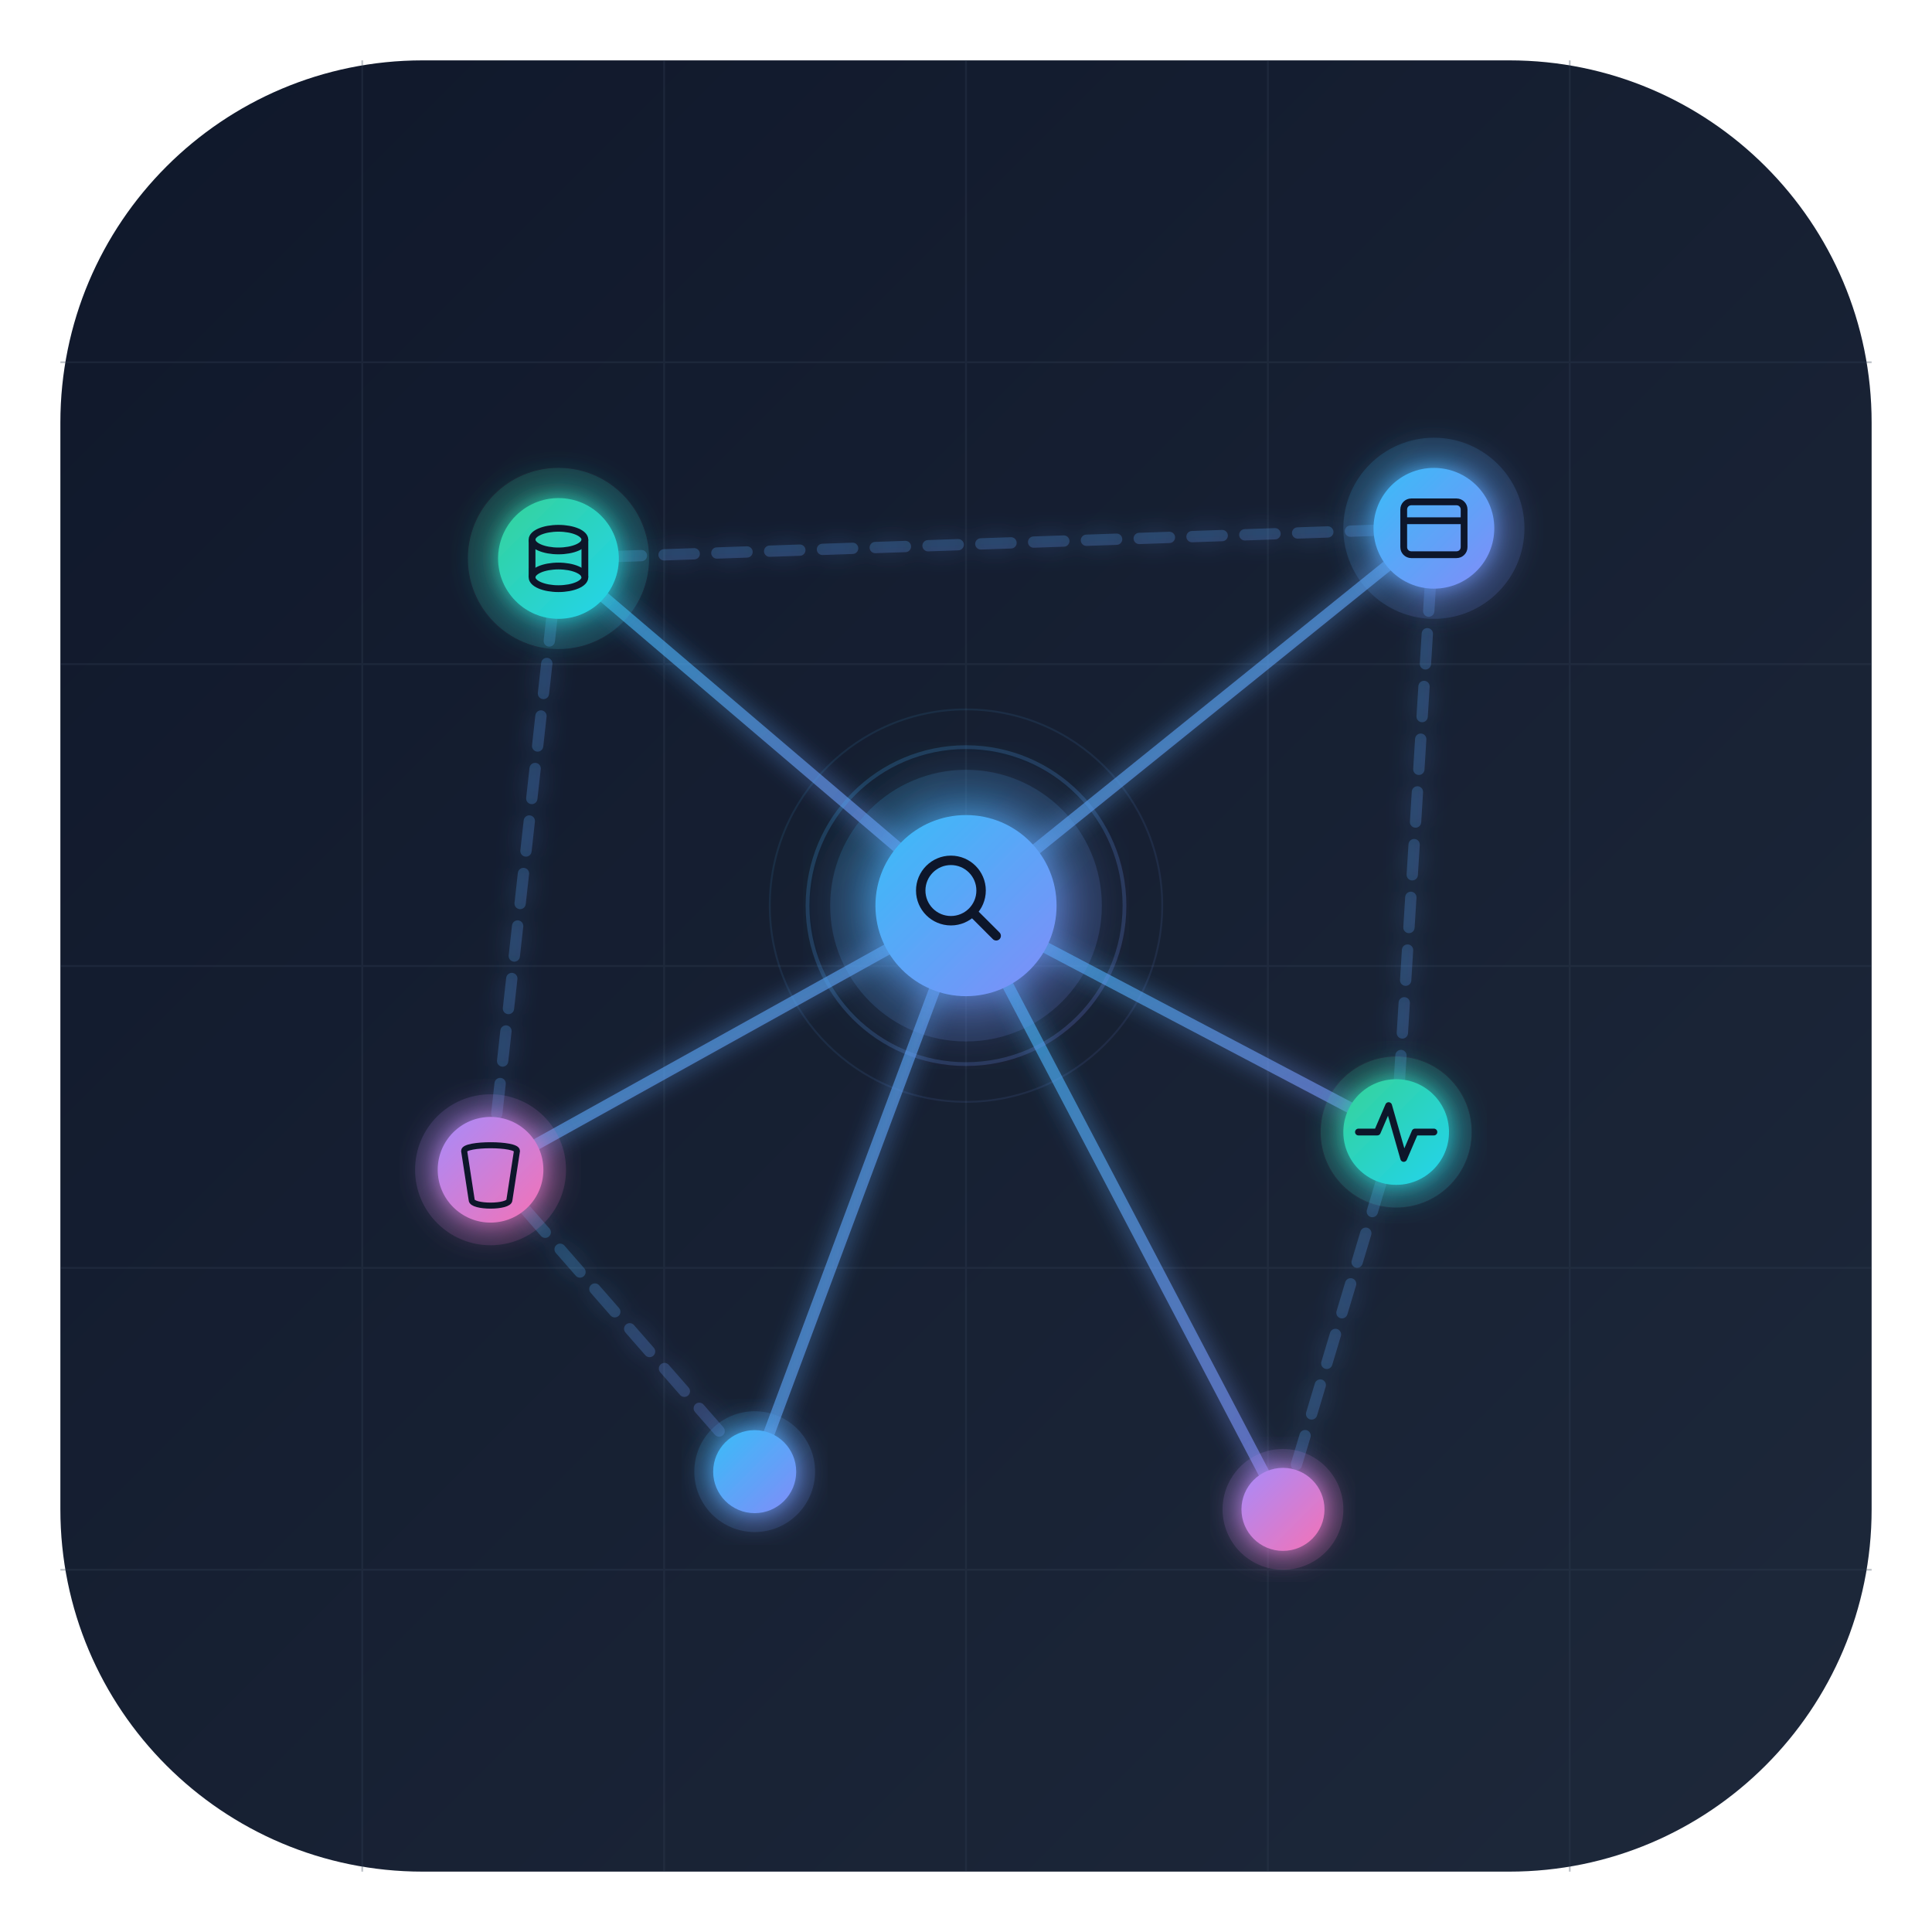
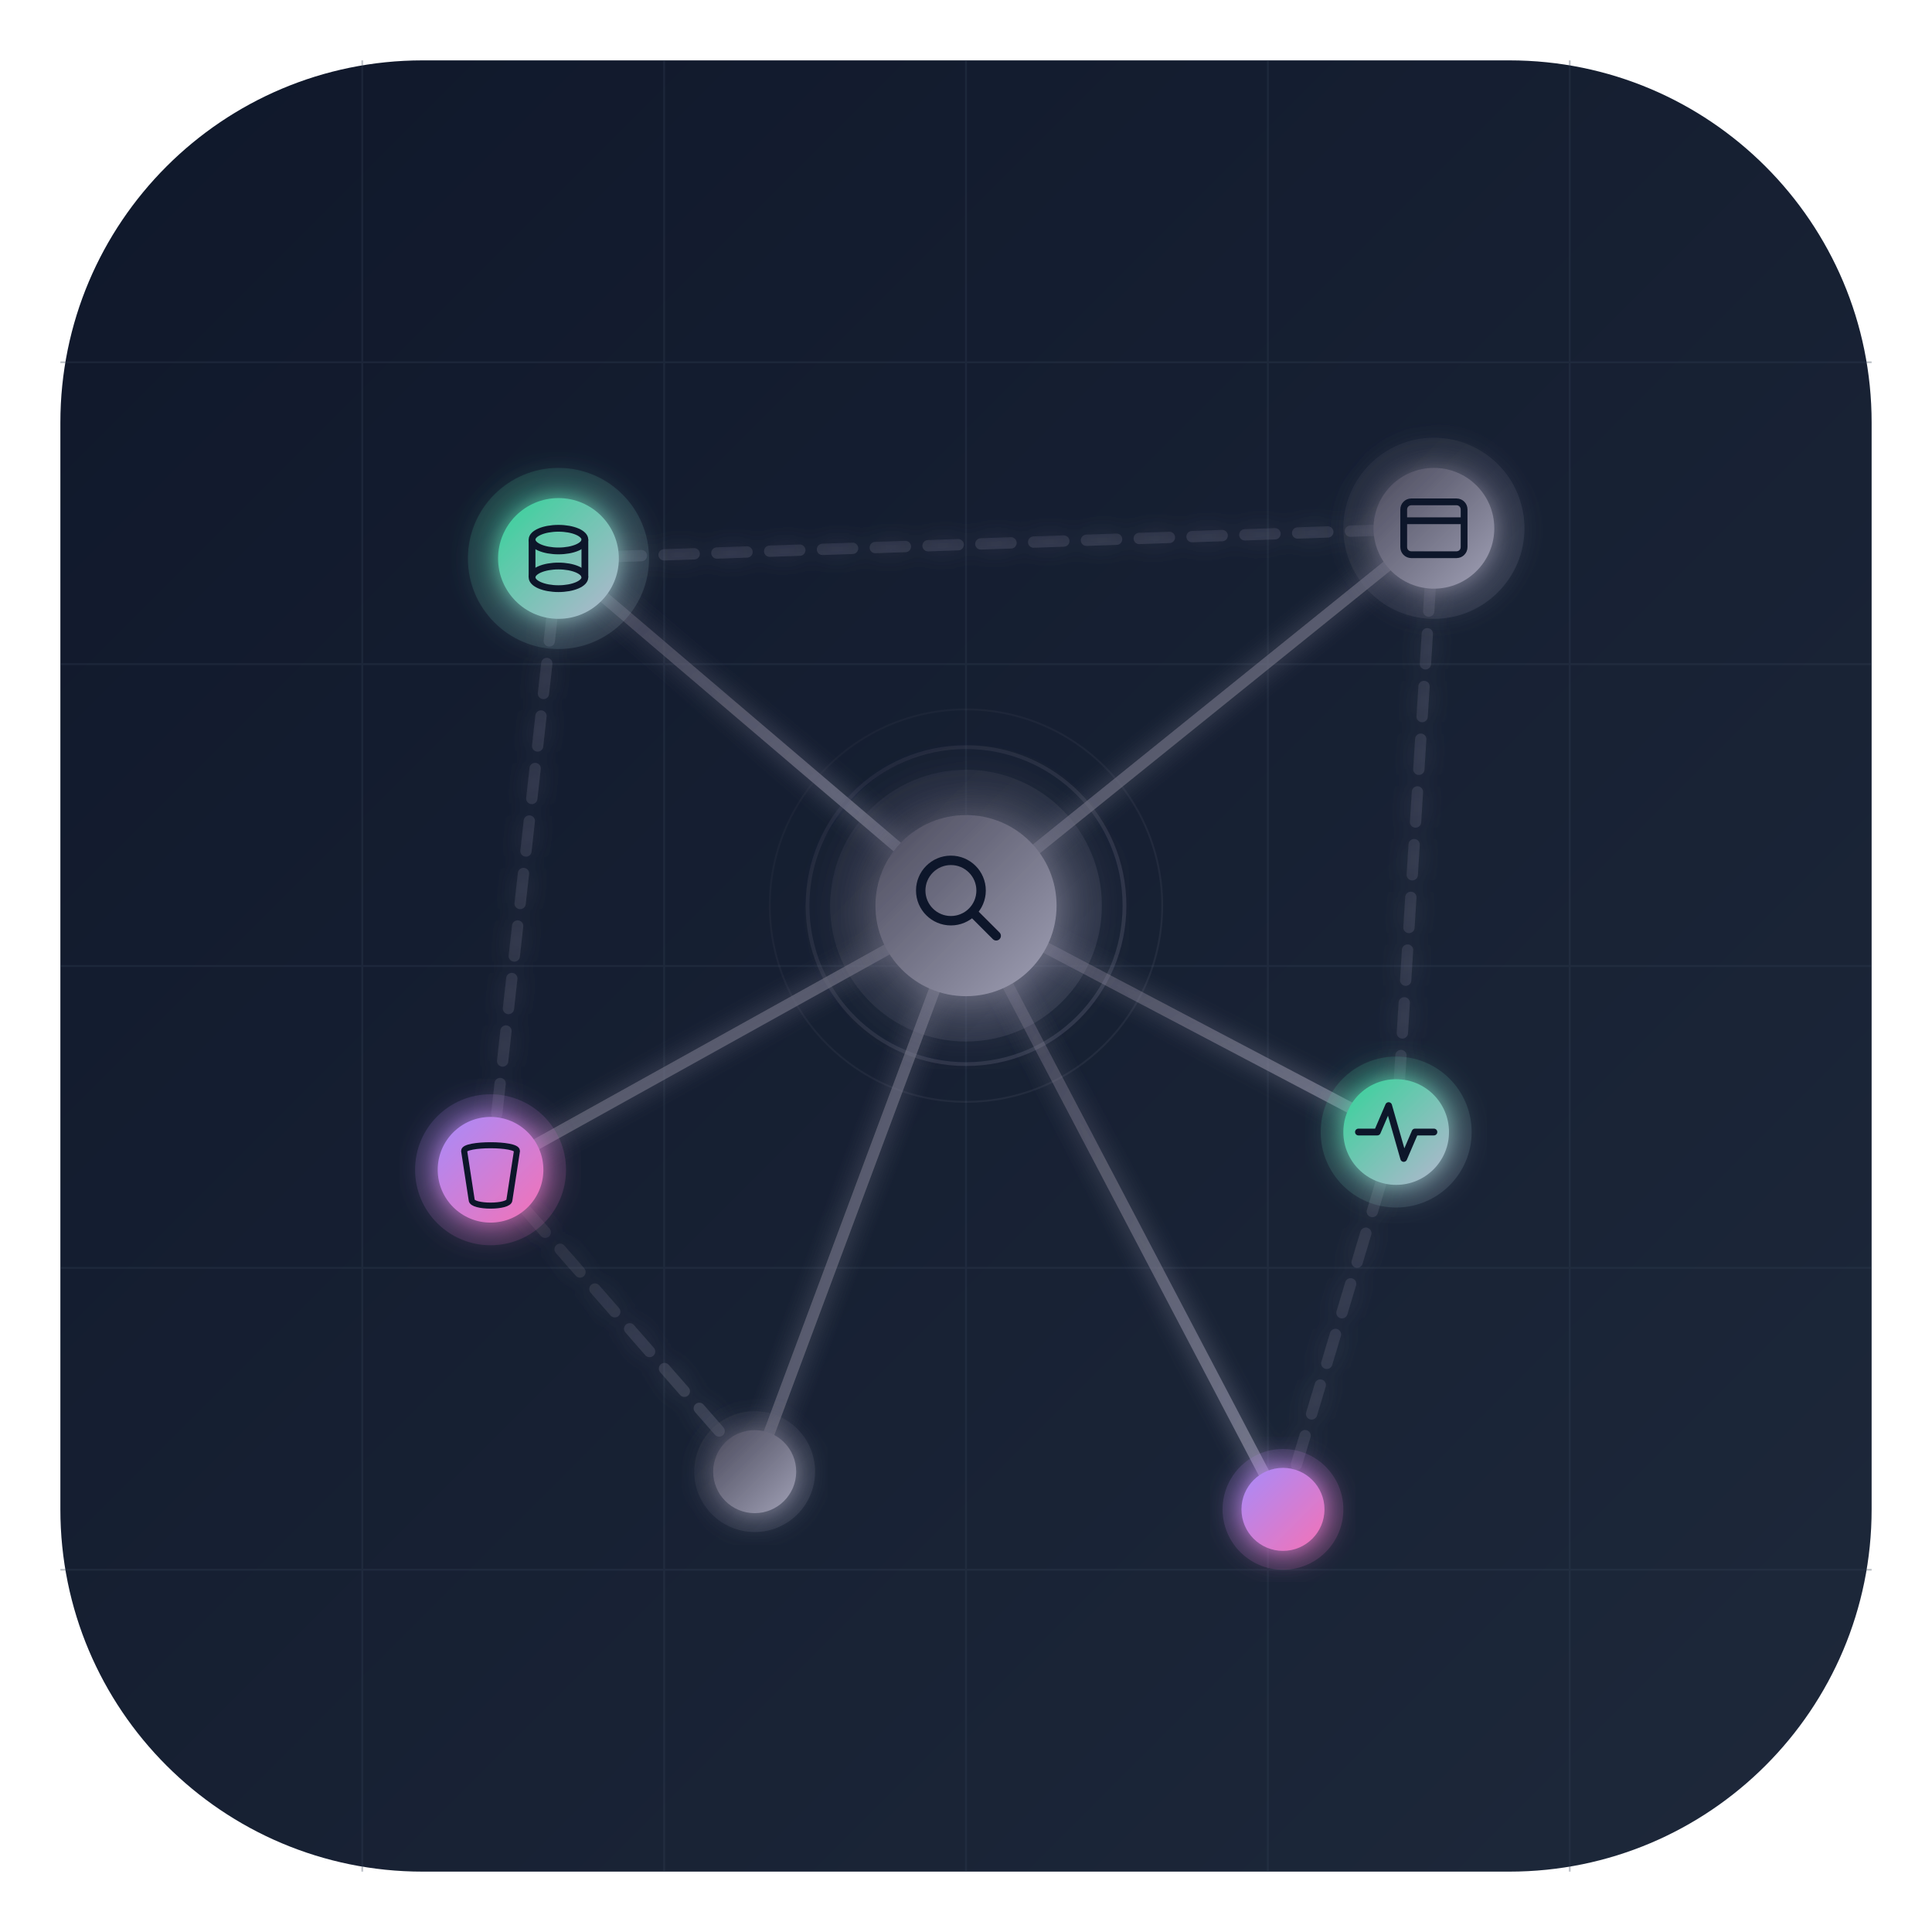
<svg xmlns="http://www.w3.org/2000/svg" viewBox="0 0 512 512" fill="none">
  <defs>
    <linearGradient id="bg" x1="0" y1="0" x2="512" y2="512" gradientUnits="userSpaceOnUse">
      <stop offset="0%" stop-color="#0f172a" />
      <stop offset="100%" stop-color="#1e293b" />
    </linearGradient>
    <linearGradient id="accent" x1="0" y1="0" x2="1" y2="1">
-       <stop offset="0%" stop-color="#38bdf8" />
-       <stop offset="100%" stop-color="#818cf8" />
+       <stop offset="0%" stop-color="#4a4a5c" />
+       <stop offset="100%" stop-color="#a0a0b5" />
    </linearGradient>
    <linearGradient id="edge-grad" x1="0" y1="0" x2="1" y2="1">
-       <stop offset="0%" stop-color="#38bdf8" stop-opacity="0.6" />
-       <stop offset="100%" stop-color="#818cf8" stop-opacity="0.6" />
+       <stop offset="0%" stop-color="#4a4a5c" stop-opacity="0.6" />
+       <stop offset="100%" stop-color="#a0a0b5" stop-opacity="0.6" />
    </linearGradient>
    <linearGradient id="node-green" x1="0" y1="0" x2="1" y2="1">
      <stop offset="0%" stop-color="#34d399" />
-       <stop offset="100%" stop-color="#22d3ee" />
+       <stop offset="100%" stop-color="#b5b6cf" />
    </linearGradient>
    <linearGradient id="node-purple" x1="0" y1="0" x2="1" y2="1">
      <stop offset="0%" stop-color="#a78bfa" />
      <stop offset="100%" stop-color="#f472b6" />
    </linearGradient>
    <filter id="glow">
      <feGaussianBlur stdDeviation="6" result="blur" />
      <feMerge>
        <feMergeNode in="blur" />
        <feMergeNode in="SourceGraphic" />
      </feMerge>
    </filter>
    <filter id="glow-soft">
      <feGaussianBlur stdDeviation="3" result="blur" />
      <feMerge>
        <feMergeNode in="blur" />
        <feMergeNode in="SourceGraphic" />
      </feMerge>
    </filter>
  </defs>
  <rect x="16" y="16" width="480" height="480" rx="96" fill="url(#bg)" />
  <g stroke="#334155" stroke-width="0.5" opacity="0.3">
    <line x1="96" y1="16" x2="96" y2="496" />
    <line x1="176" y1="16" x2="176" y2="496" />
    <line x1="256" y1="16" x2="256" y2="496" />
    <line x1="336" y1="16" x2="336" y2="496" />
    <line x1="416" y1="16" x2="416" y2="496" />
    <line x1="16" y1="96" x2="496" y2="96" />
    <line x1="16" y1="176" x2="496" y2="176" />
    <line x1="16" y1="256" x2="496" y2="256" />
    <line x1="16" y1="336" x2="496" y2="336" />
    <line x1="16" y1="416" x2="496" y2="416" />
  </g>
  <g stroke="url(#edge-grad)" stroke-width="3" stroke-linecap="round" filter="url(#glow-soft)">
    <line x1="256" y1="240" x2="148" y2="148" />
    <line x1="256" y1="240" x2="380" y2="140" />
    <line x1="256" y1="240" x2="130" y2="310" />
    <line x1="256" y1="240" x2="370" y2="300" />
    <line x1="256" y1="240" x2="200" y2="390" />
    <line x1="256" y1="240" x2="340" y2="400" />
    <line x1="148" y1="148" x2="380" y2="140" stroke-dasharray="8 6" opacity="0.4" />
    <line x1="130" y1="310" x2="200" y2="390" stroke-dasharray="8 6" opacity="0.4" />
    <line x1="370" y1="300" x2="340" y2="400" stroke-dasharray="8 6" opacity="0.4" />
    <line x1="148" y1="148" x2="130" y2="310" stroke-dasharray="8 6" opacity="0.4" />
    <line x1="380" y1="140" x2="370" y2="300" stroke-dasharray="8 6" opacity="0.4" />
  </g>
  <g filter="url(#glow)">
    <circle cx="256" cy="240" r="36" fill="url(#accent)" opacity="0.15" />
    <circle cx="256" cy="240" r="24" fill="url(#accent)" />
    <circle cx="252" cy="236" r="8" stroke="#0f172a" stroke-width="2.5" fill="none" />
    <line x1="258" y1="242" x2="264" y2="248" stroke="#0f172a" stroke-width="2.5" stroke-linecap="round" />
  </g>
  <g filter="url(#glow-soft)">
    <circle cx="148" cy="148" r="24" fill="url(#node-green)" opacity="0.15" />
    <circle cx="148" cy="148" r="16" fill="url(#node-green)" />
    <ellipse cx="148" cy="143" rx="7" ry="3" stroke="#0f172a" stroke-width="1.8" fill="none" />
    <line x1="141" y1="143" x2="141" y2="153" stroke="#0f172a" stroke-width="1.8" />
    <line x1="155" y1="143" x2="155" y2="153" stroke="#0f172a" stroke-width="1.8" />
    <ellipse cx="148" cy="153" rx="7" ry="3" stroke="#0f172a" stroke-width="1.8" fill="none" />
  </g>
  <g filter="url(#glow-soft)">
    <circle cx="380" cy="140" r="24" fill="url(#accent)" opacity="0.15" />
    <circle cx="380" cy="140" r="16" fill="url(#accent)" />
    <rect x="372" y="133" width="16" height="14" rx="2" stroke="#0f172a" stroke-width="1.8" fill="none" />
    <line x1="372" y1="138" x2="388" y2="138" stroke="#0f172a" stroke-width="1.8" />
  </g>
  <g filter="url(#glow-soft)">
    <circle cx="130" cy="310" r="20" fill="url(#node-purple)" opacity="0.15" />
    <circle cx="130" cy="310" r="14" fill="url(#node-purple)" />
    <path d="M123 305 L125 318 C125 320 135 320 135 318 L137 305 C137 303 123 303 123 305Z" stroke="#0f172a" stroke-width="1.6" fill="none" />
  </g>
  <g filter="url(#glow-soft)">
    <circle cx="370" cy="300" r="20" fill="url(#node-green)" opacity="0.15" />
    <circle cx="370" cy="300" r="14" fill="url(#node-green)" />
    <polyline points="360,300 365,300 368,293 372,307 375,300 380,300" stroke="#0f172a" stroke-width="1.8" fill="none" stroke-linecap="round" stroke-linejoin="round" />
  </g>
  <g filter="url(#glow-soft)">
    <circle cx="200" cy="390" r="16" fill="url(#accent)" opacity="0.15" />
    <circle cx="200" cy="390" r="11" fill="url(#accent)" />
  </g>
  <g filter="url(#glow-soft)">
    <circle cx="340" cy="400" r="16" fill="url(#node-purple)" opacity="0.15" />
    <circle cx="340" cy="400" r="11" fill="url(#node-purple)" />
  </g>
  <circle cx="256" cy="240" r="42" stroke="url(#accent)" stroke-width="1" fill="none" opacity="0.2" />
  <circle cx="256" cy="240" r="52" stroke="url(#accent)" stroke-width="0.5" fill="none" opacity="0.1" />
</svg>
